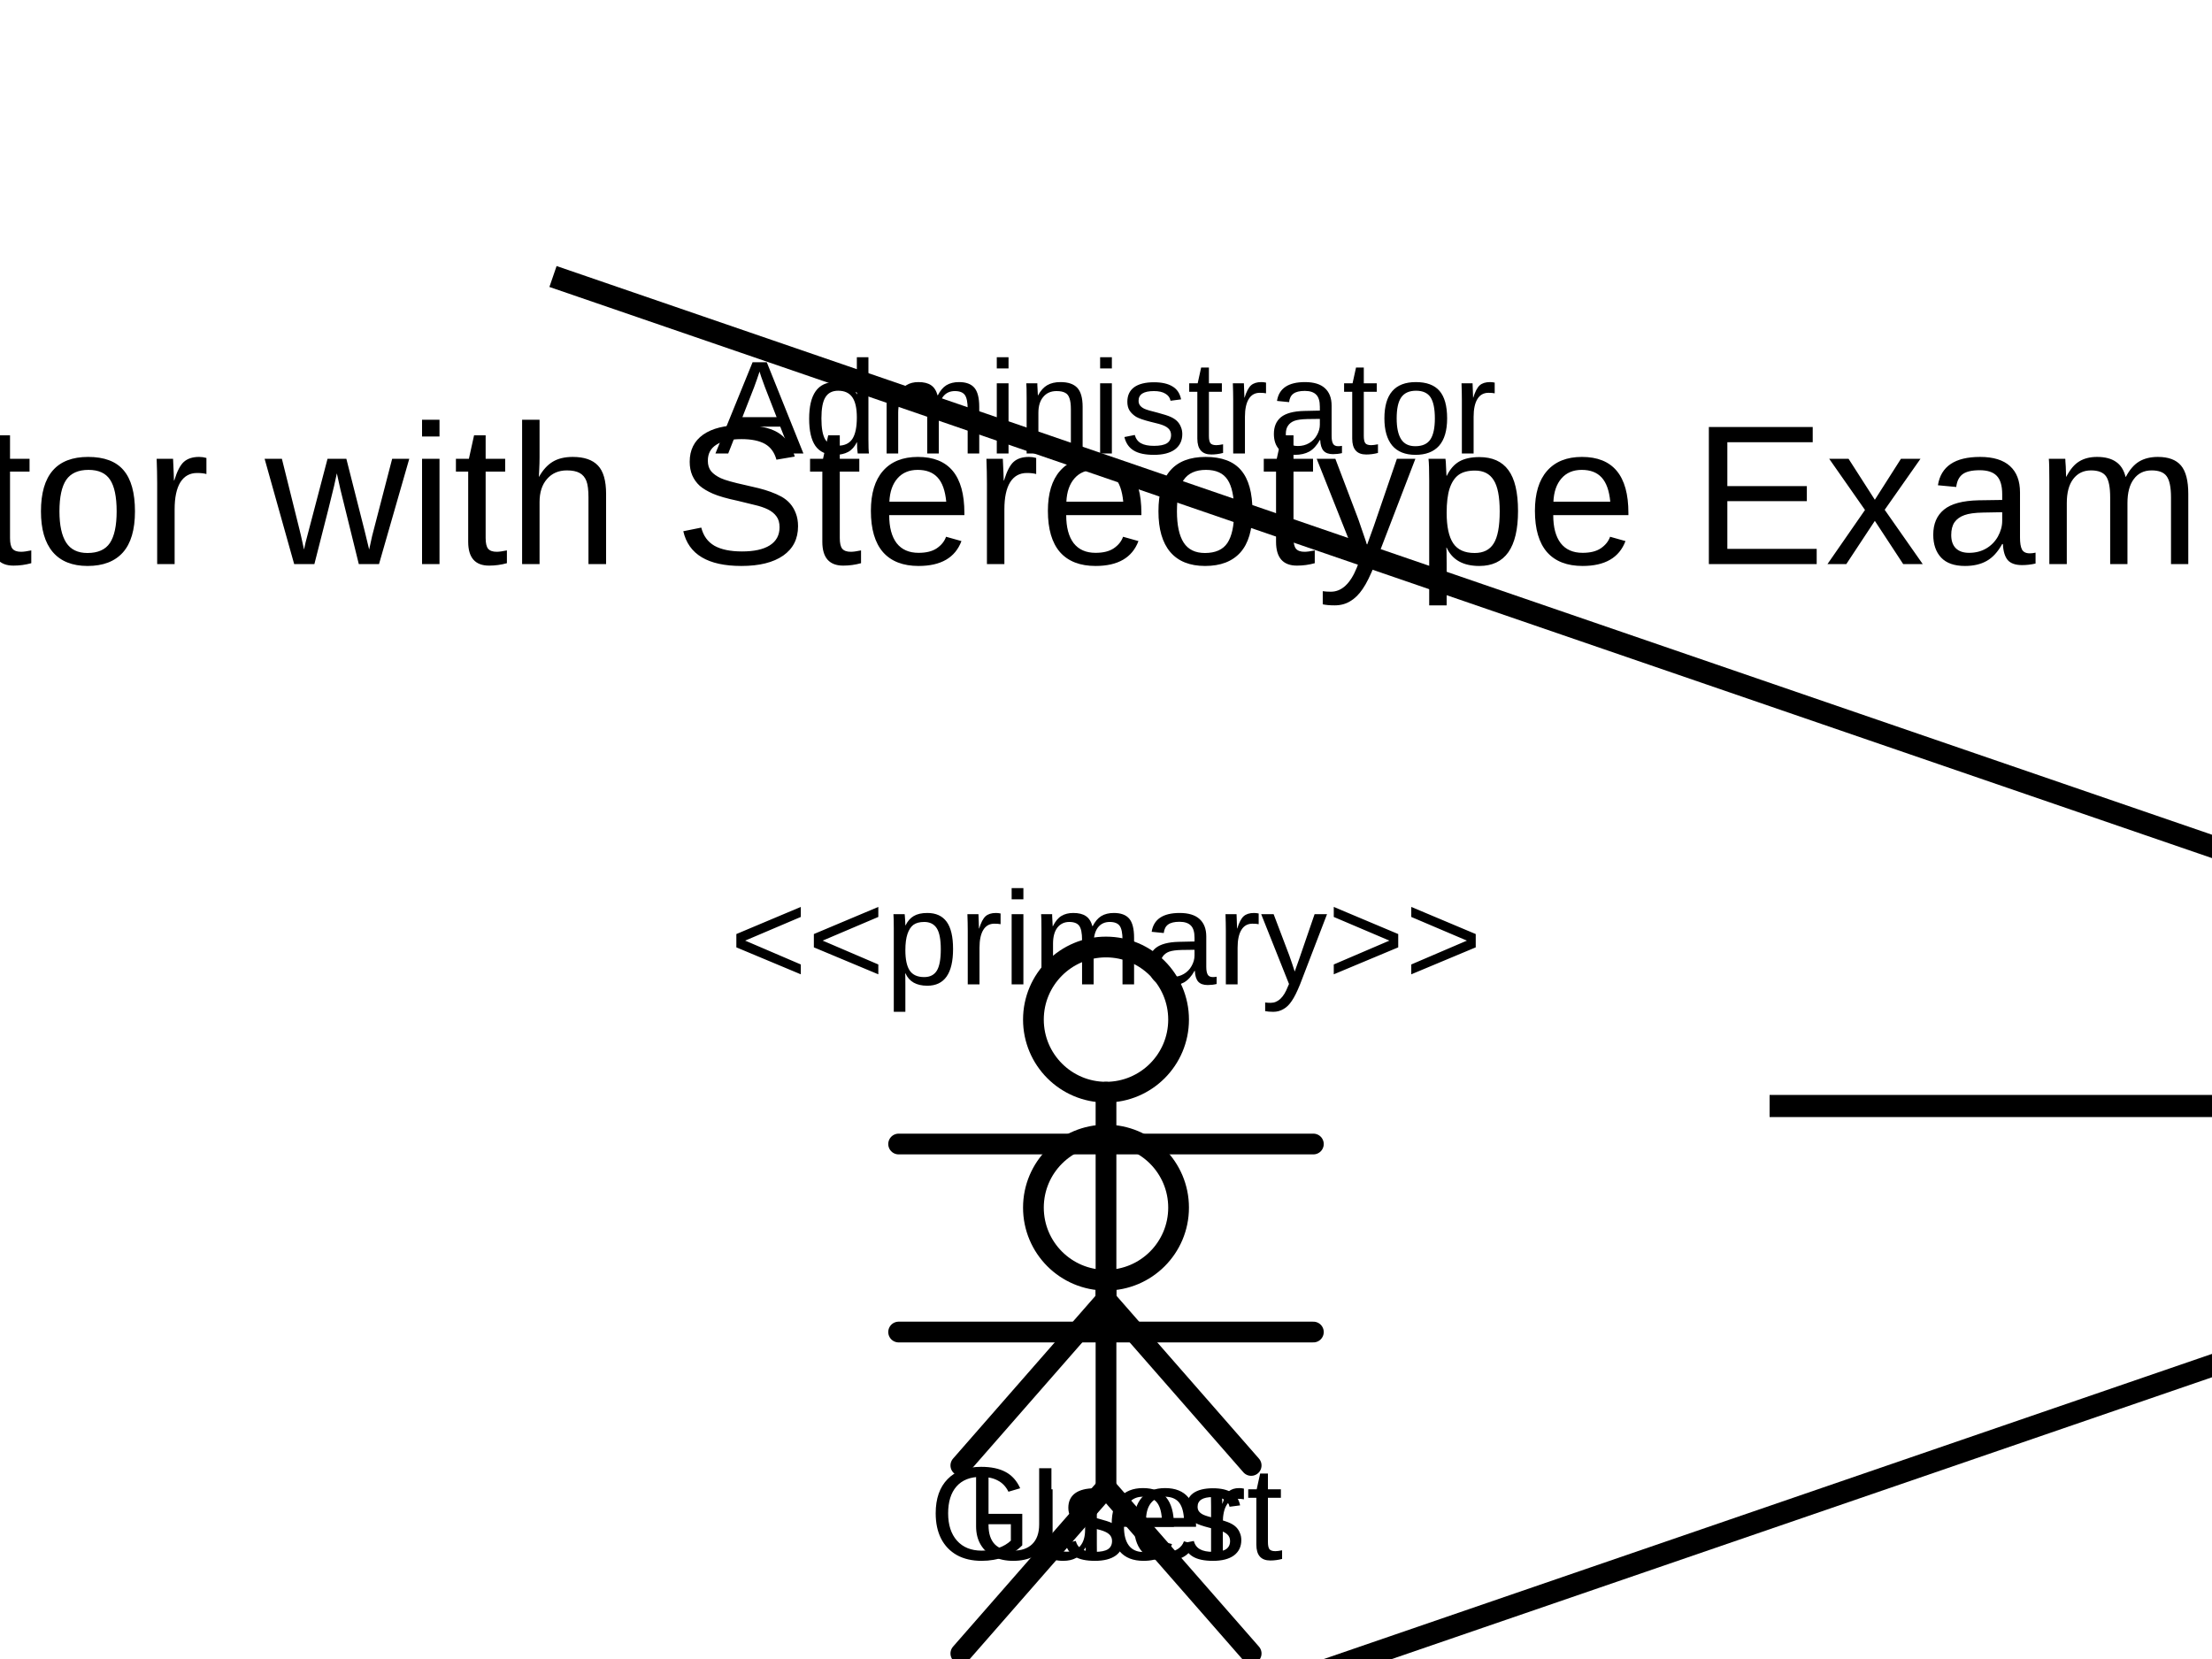
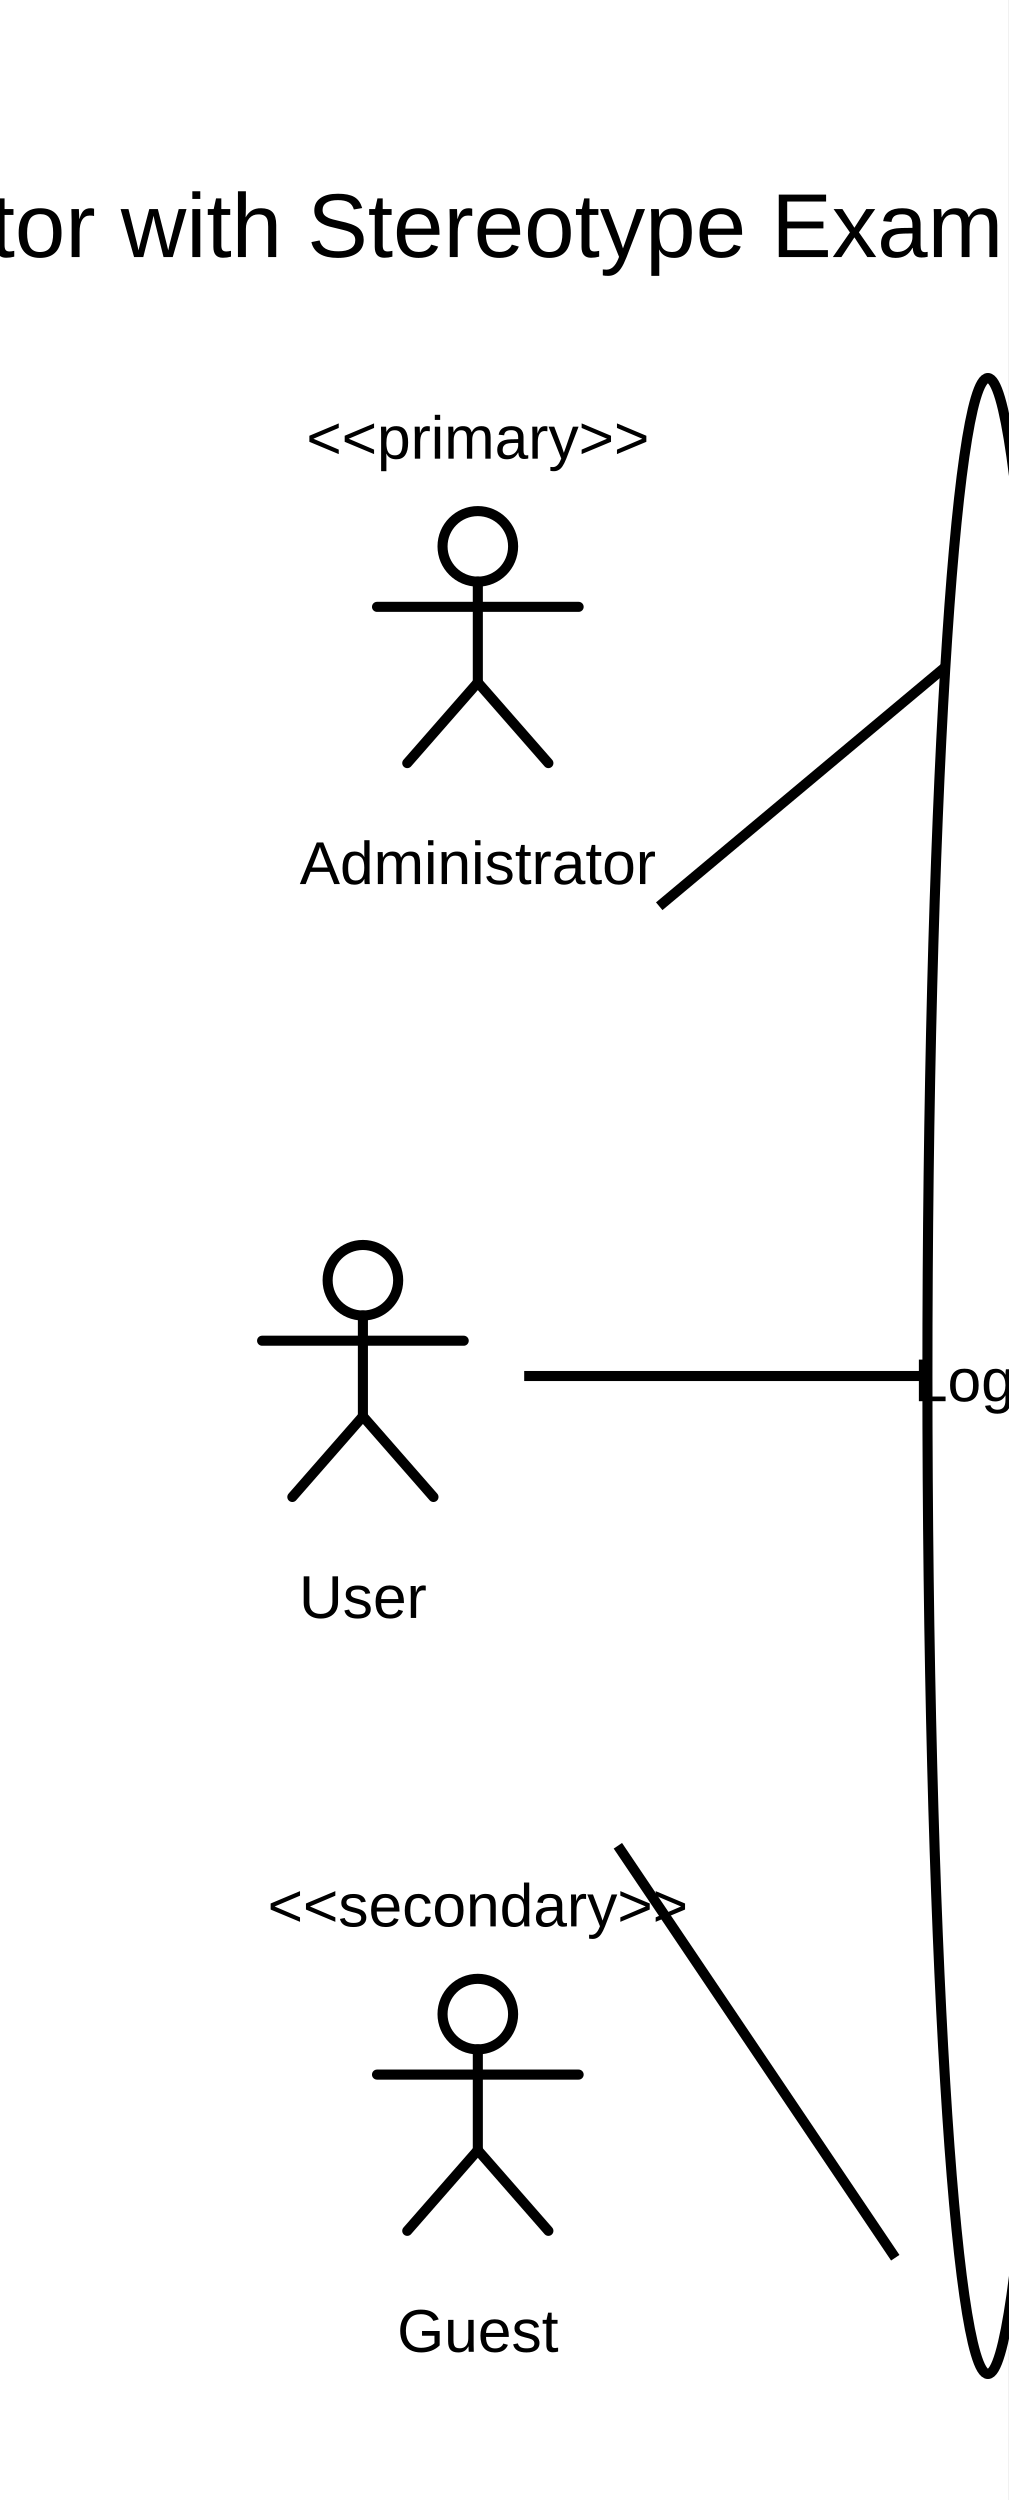
- <svg xmlns="http://www.w3.org/2000/svg" width="200" height="150" viewBox="0 0 200 150">
+ <svg xmlns="http://www.w3.org/2000/svg" width="200" height="496" viewBox="0 0 200 496">
  <rect width="100%" height="100%" fill="white" />
  <defs>
    <symbol id="uml-actor" viewBox="0 0 64 64">
      <g fill="none" stroke="#000" stroke-width="2" stroke-linecap="round" stroke-linejoin="round">
        <circle cx="32" cy="13" r="7" />
        <line x1="32" y1="20" x2="32" y2="40" />
        <line x1="12" y1="25" x2="52" y2="25" />
        <line x1="32" y1="40" x2="18" y2="56" />
        <line x1="32" y1="40" x2="46" y2="56" />
      </g>
    </symbol>
  </defs>
  <g id="__builtin__:diagram/0">
    <text x="100" y="51" text-anchor="middle" font-size="18" font-family="Arial" fill="black">
      <tspan x="100" dy="0">Actor with Stereotype Example</tspan>
    </text>
  </g>
-   <line x1="160" y1="100" x2="240" y2="100" stroke="black" stroke-width="2" />
-   <line x1="50" y1="25" x2="235.777" y2="88.82" stroke="black" stroke-width="2" />
-   <line x1="50" y1="175" x2="235.777" y2="111.18" stroke="black" stroke-width="2" />
+   <line x1="104" y1="273" x2="184" y2="273" stroke="black" stroke-width="2" />
+   <line x1="130.789" y1="179.8" x2="214.502" y2="109.787" stroke="black" stroke-width="2" />
+   <line x1="122.584" y1="366.2" x2="177.621" y2="447.932" stroke="black" stroke-width="2" />
  <g id="uml:actor/1">
-     <svg x="70" y="80" width="60" height="60" viewBox="0 0 64 64" fill="black">
+     <svg x="40" y="241" width="64" height="64" viewBox="0 0 64 64" fill="black">
      <use href="#uml-actor" />
    </svg>
-     <text x="100" y="141" text-anchor="middle" font-size="12" font-family="Arial" fill="black">
-       <tspan x="100" dy="0">User</tspan>
+     <text x="72" y="321" text-anchor="middle" font-size="12" font-family="Arial" fill="black">
+       <tspan x="72" dy="0">User</tspan>
    </text>
  </g>
  <g id="uml:actor/2">
-     <text x="100" y="89" text-anchor="middle" font-size="12" font-family="Arial" fill="black">
-       <tspan x="100" dy="0">&lt;&lt;primary&gt;&gt;</tspan>
+     <text x="94.8" y="91" text-anchor="middle" font-size="12" font-family="Arial" fill="black">
+       <tspan x="94.8" dy="0">&lt;&lt;primary&gt;&gt;</tspan>
    </text>
-     <svg x="70" y="97" width="60" height="60" viewBox="0 0 64 64" fill="black">
+     <svg x="62.8" y="95.4" width="64" height="64" viewBox="0 0 64 64" fill="black">
      <use href="#uml-actor" />
    </svg>
-     <text x="100" y="41" text-anchor="middle" font-size="12" font-family="Arial" fill="black">
-       <tspan x="100" dy="0">Administrator</tspan>
+     <text x="94.8" y="175.4" text-anchor="middle" font-size="12" font-family="Arial" fill="black">
+       <tspan x="94.8" dy="0">Administrator</tspan>
    </text>
  </g>
  <g id="uml:actor/3">
-     <text x="100" y="189" text-anchor="middle" font-size="12" font-family="Arial" fill="black">
-       <tspan x="100" dy="0">&lt;&lt;secondary&gt;&gt;</tspan>
+     <text x="94.8" y="382.2" text-anchor="middle" font-size="12" font-family="Arial" fill="black">
+       <tspan x="94.8" dy="0">&lt;&lt;secondary&gt;&gt;</tspan>
    </text>
-     <svg x="70" y="197" width="60" height="60" viewBox="0 0 64 64" fill="black">
+     <svg x="62.8" y="386.6" width="64" height="64" viewBox="0 0 64 64" fill="black">
      <use href="#uml-actor" />
    </svg>
-     <text x="100" y="141" text-anchor="middle" font-size="12" font-family="Arial" fill="black">
-       <tspan x="100" dy="0">Guest</tspan>
+     <text x="94.8" y="466.6" text-anchor="middle" font-size="12" font-family="Arial" fill="black">
+       <tspan x="94.8" dy="0">Guest</tspan>
    </text>
  </g>
  <g id="uml:usecase/4">
-     <ellipse cx="280" cy="100" rx="40" ry="25" fill="white" stroke="black" stroke-width="2" />
-     <text x="280" y="105" text-anchor="middle" font-size="12" font-family="Arial" fill="black">
+     <ellipse cx="196" cy="273" rx="12" ry="198" fill="white" stroke="black" stroke-width="2" />
+     <text x="196" y="278" text-anchor="middle" font-size="12" font-family="Arial" fill="black">
          Login
        </text>
  </g>
  <g id="uml:usecase/5">
-     <ellipse cx="280" cy="100" rx="40" ry="25" fill="white" stroke="black" stroke-width="2" />
-     <text x="280" y="105" text-anchor="middle" font-size="12" font-family="Arial" fill="black">
+     <ellipse cx="264.4" cy="273" rx="34.8" ry="198" fill="white" stroke="black" stroke-width="2" />
+     <text x="264.4" y="278" text-anchor="middle" font-size="12" font-family="Arial" fill="black">
          Manage System
        </text>
  </g>
</svg>
